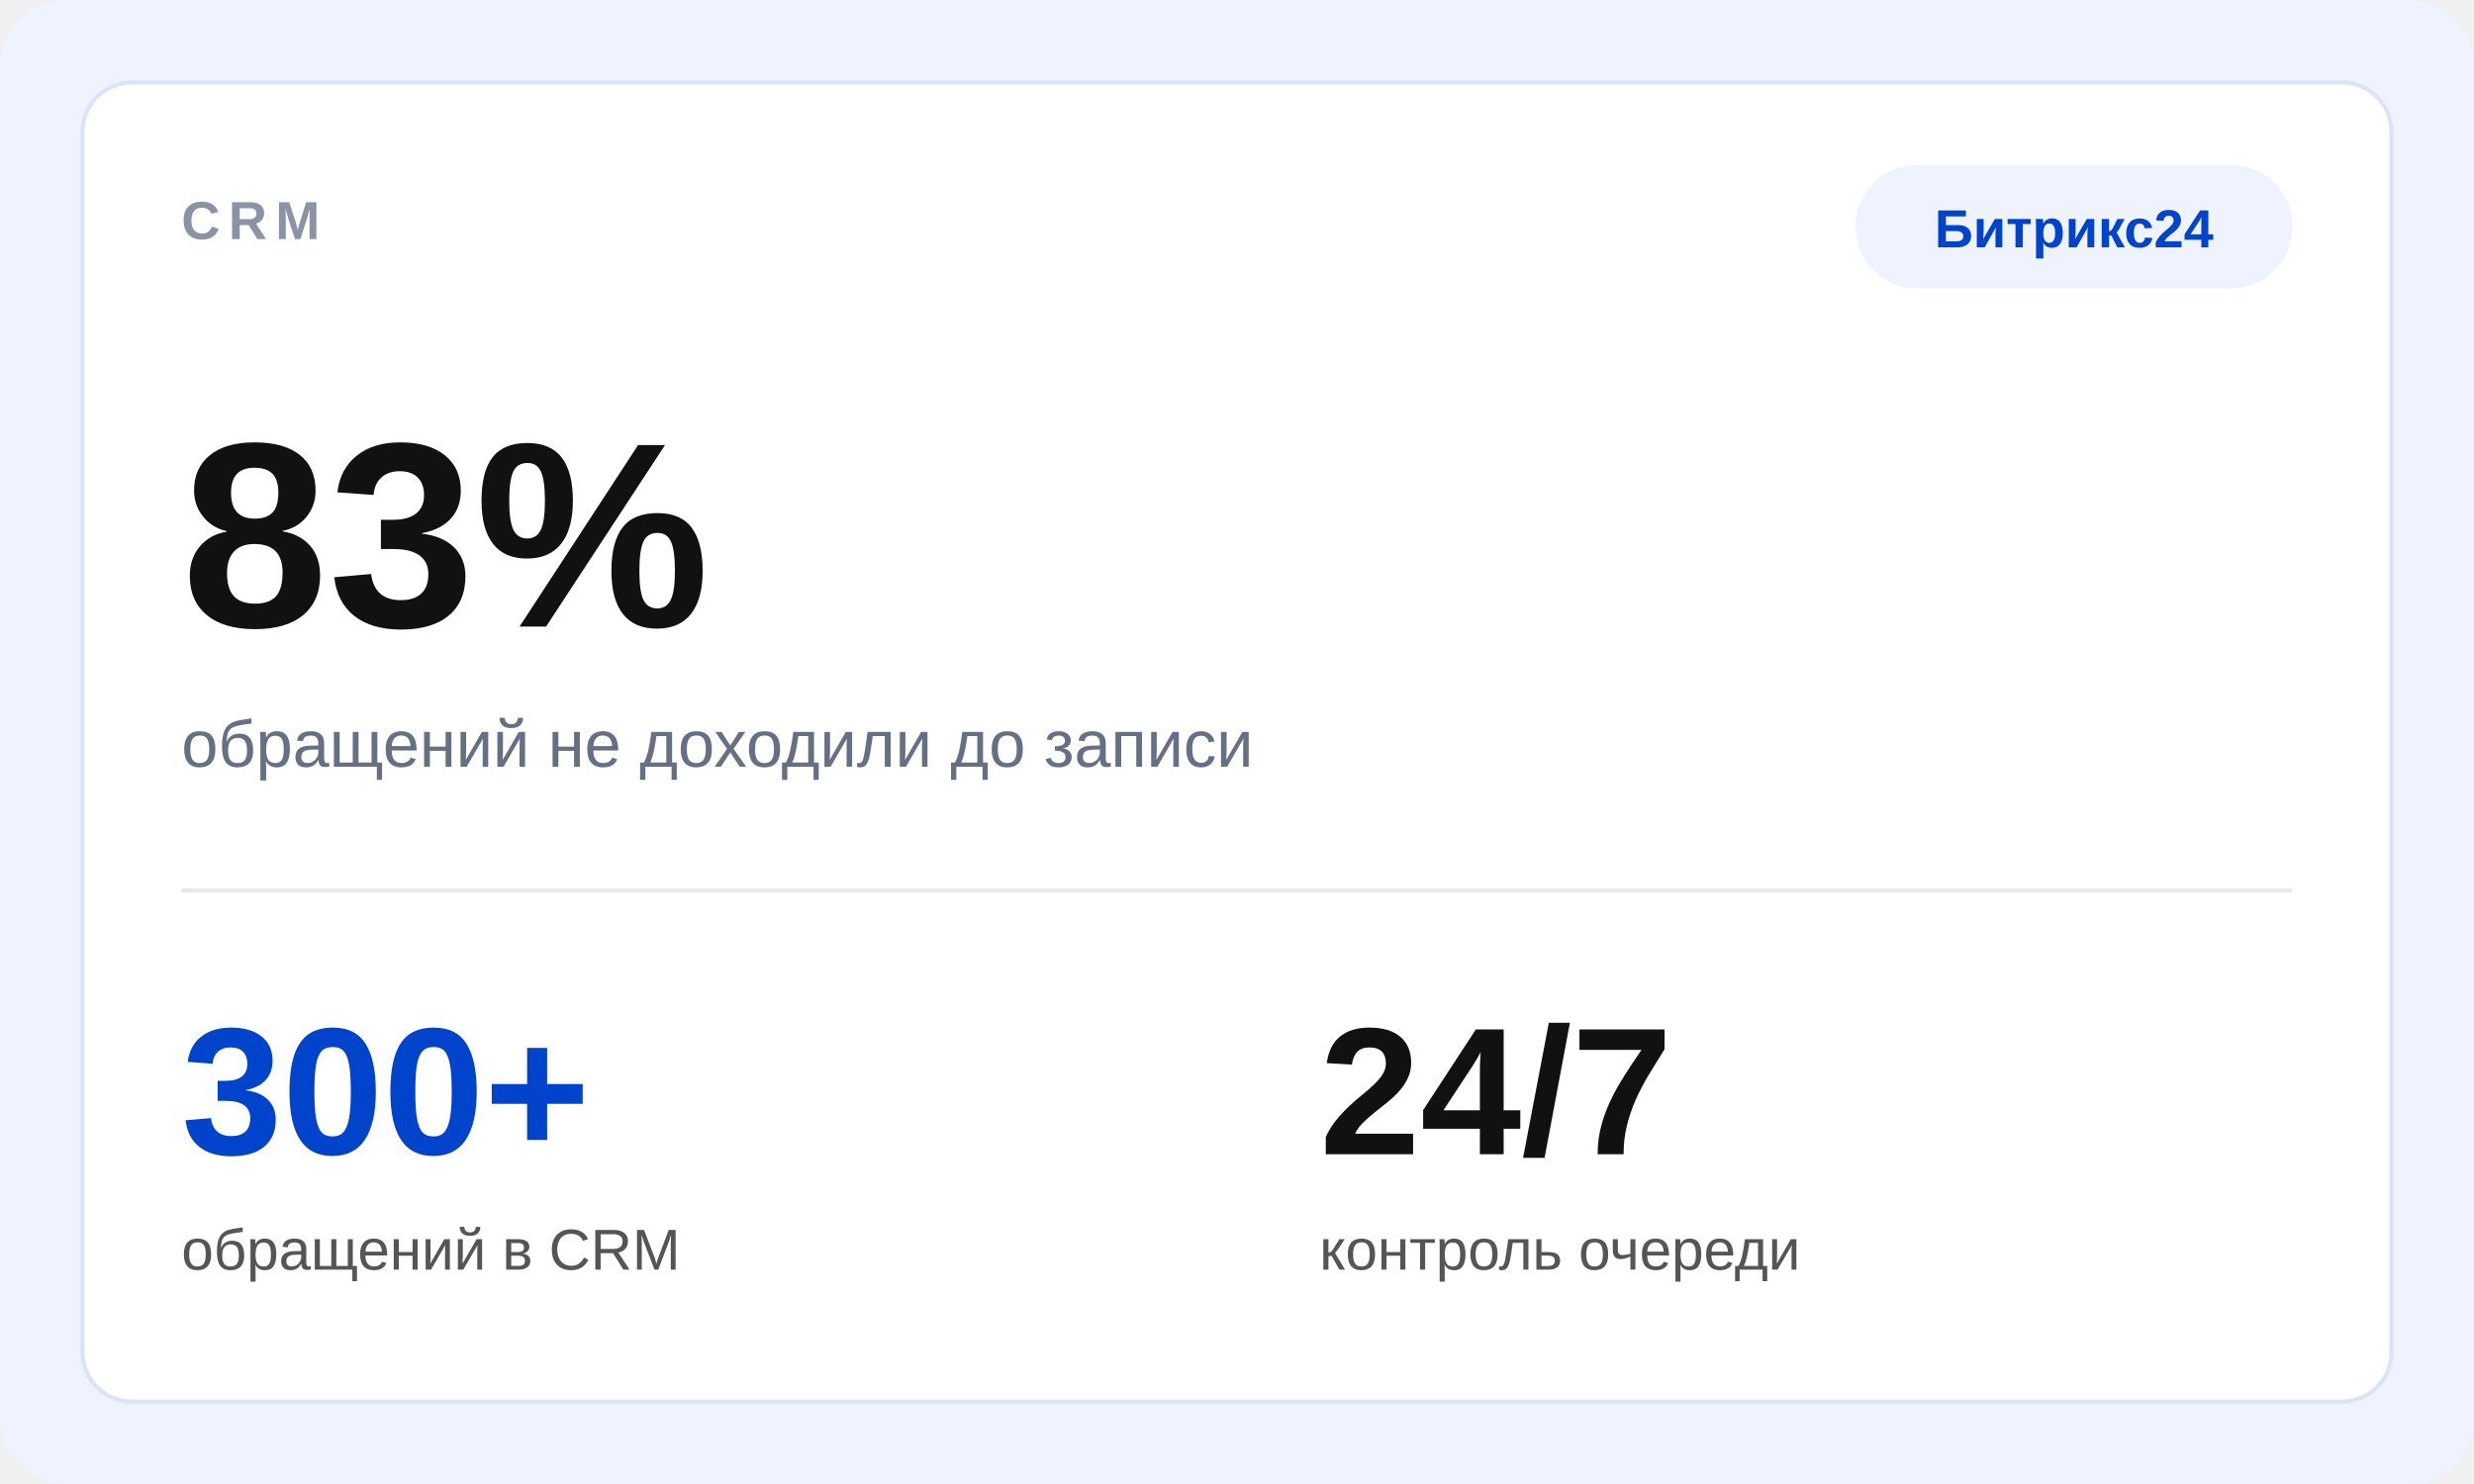
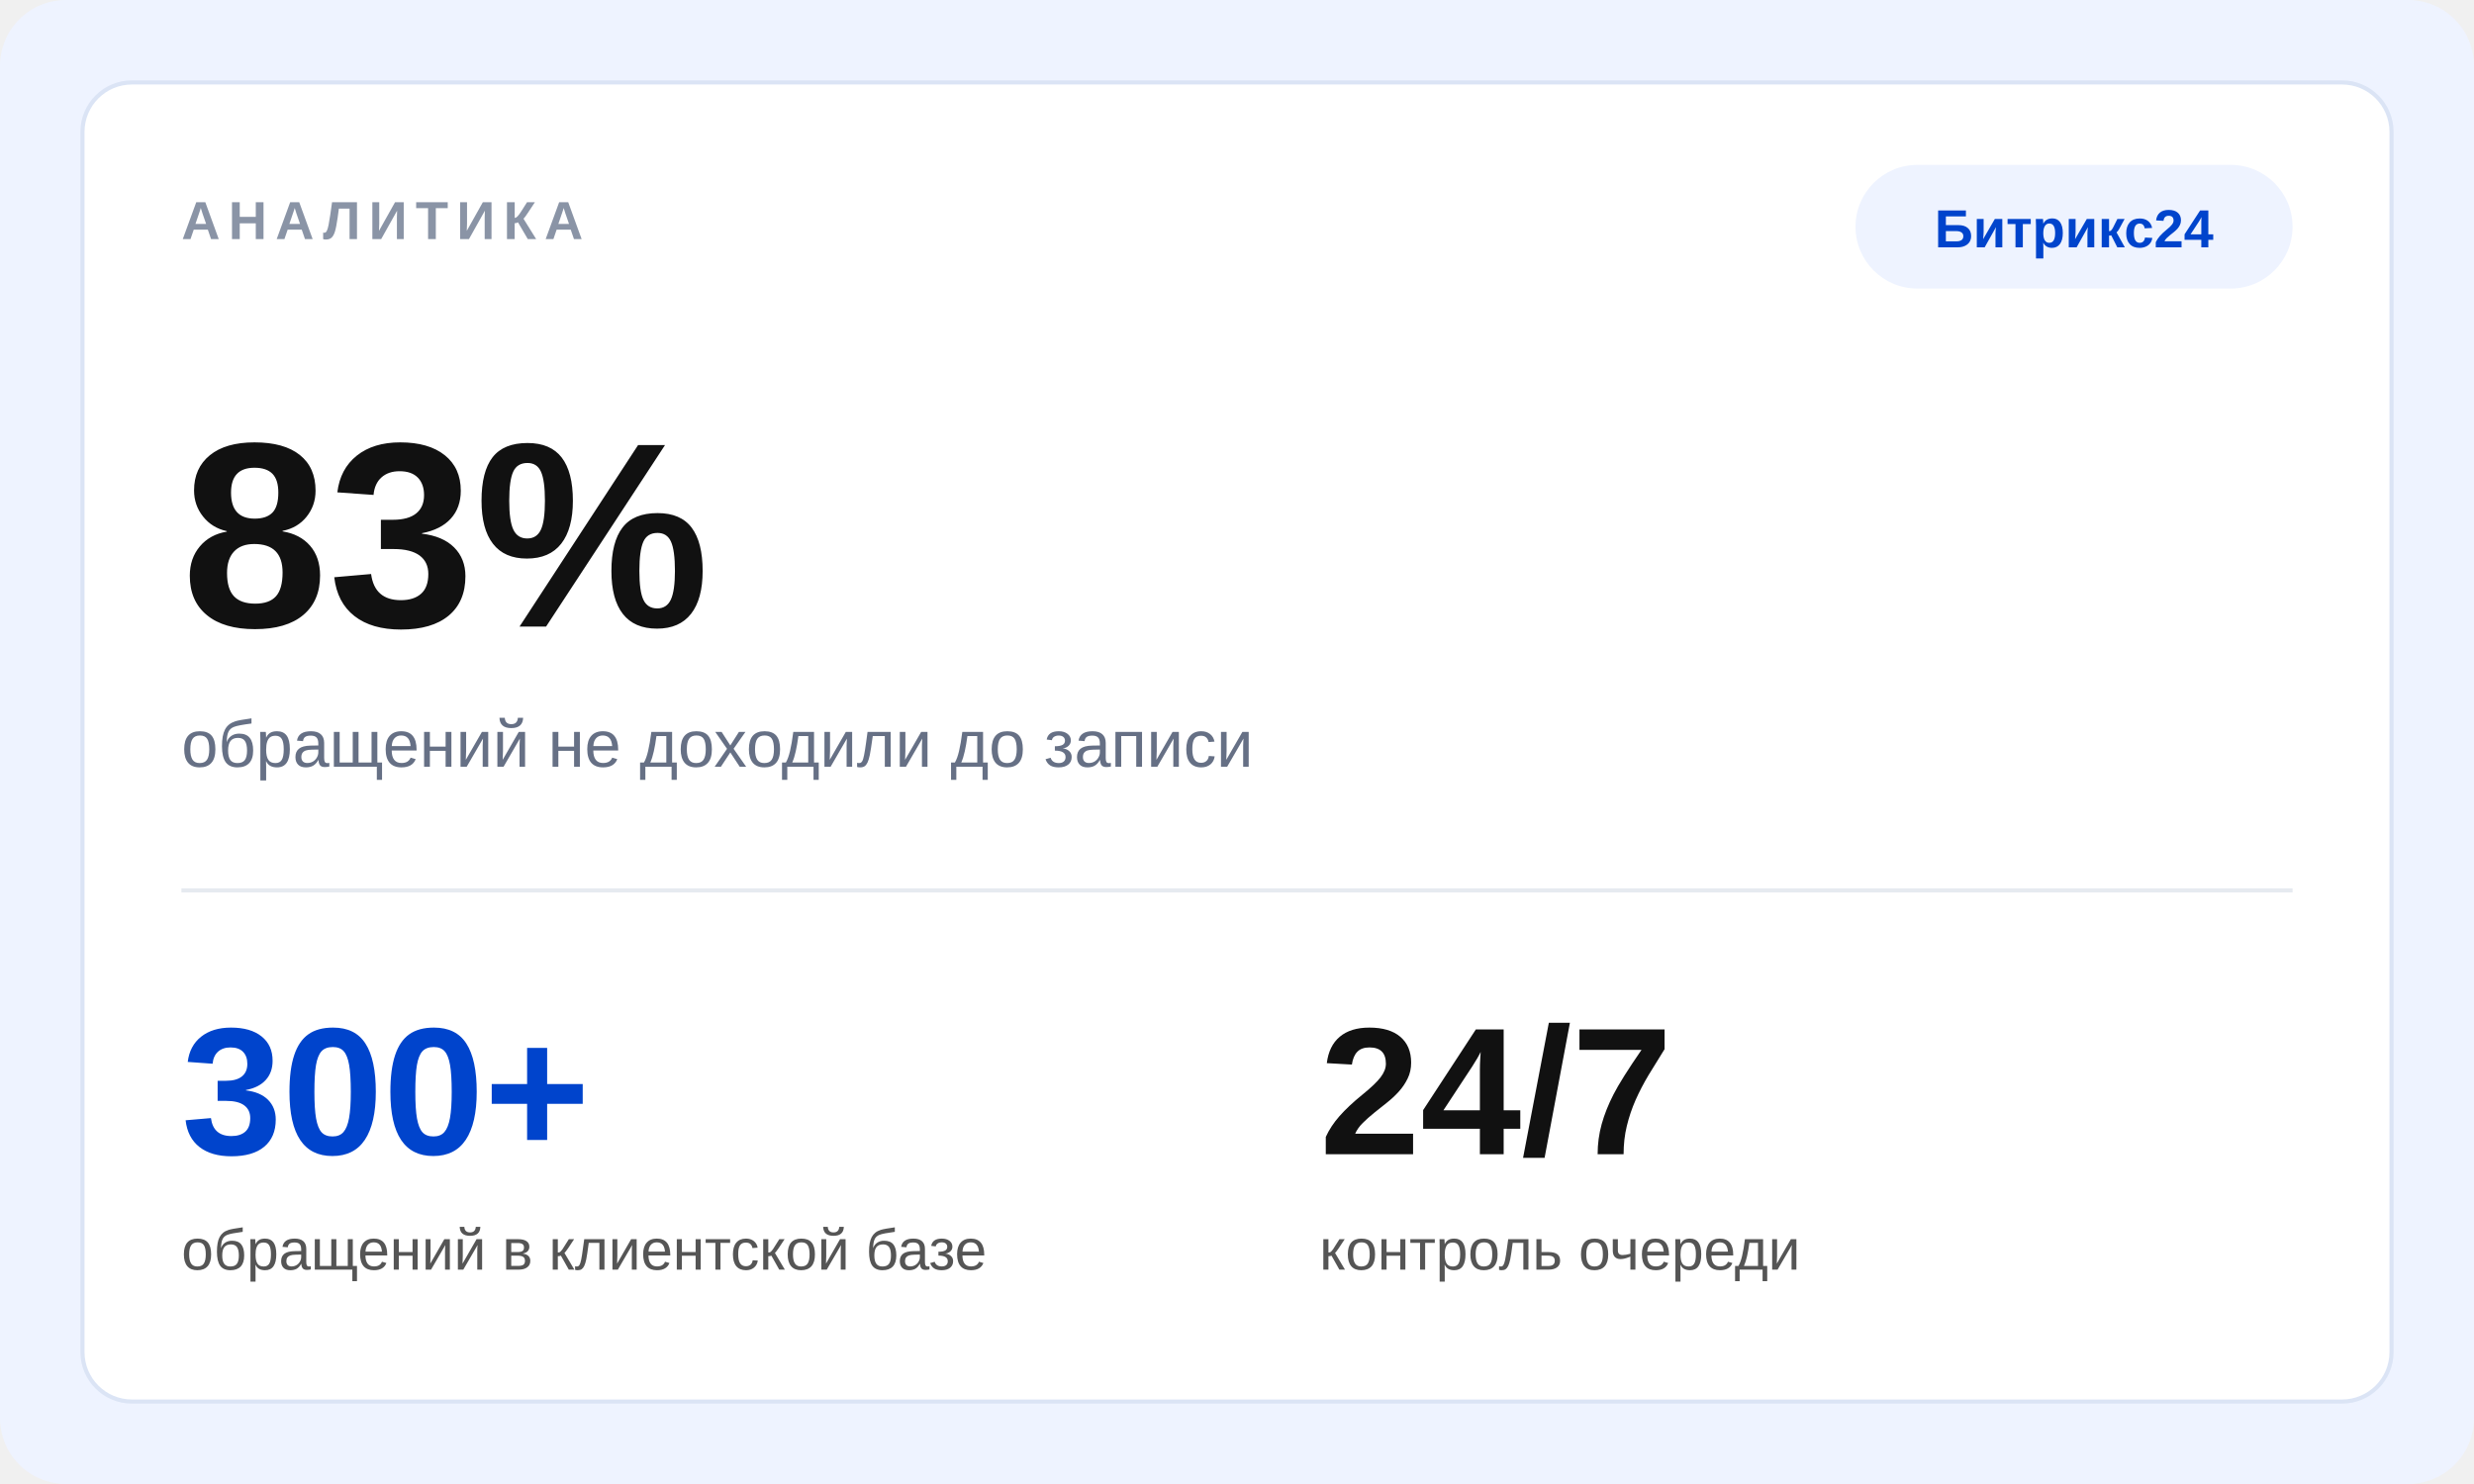
<svg xmlns="http://www.w3.org/2000/svg" viewBox="0 0 600 360" role="img" aria-labelledby="caseCrmTitle caseCrmDesc">
  <rect width="600" height="360" rx="16" fill="#eef3ff" />
  <rect x="20" y="20" width="560" height="320" rx="12" fill="#ffffff" stroke="#dbe4f5" />
-   <text x="44" y="58" font-family="Arial, Helvetica, sans-serif" font-size="13" font-weight="700" letter-spacing="2" fill="#8a94a6">CRM</text>
+   <text x="44" y="58" font-family="Arial, Helvetica, sans-serif" font-size="13" font-weight="700" letter-spacing="2" fill="#8a94a6">АНАЛИТИКА</text>
  <rect x="450" y="40" width="106" height="30" rx="15" fill="#eef3ff" />
  <text x="503" y="60" text-anchor="middle" font-family="Arial, Helvetica, sans-serif" font-size="13" font-weight="700" fill="#0044cc">Битрикс24</text>
  <text x="44" y="152" font-family="Arial, Helvetica, sans-serif" font-size="64" font-weight="700" fill="#111111">83%</text>
  <text x="44" y="186" font-family="Arial, Helvetica, sans-serif" font-size="16" fill="#667085">обращений не доходили до записи</text>
  <line x1="44" y1="216" x2="556" y2="216" stroke="#e6eaf0" stroke-width="1" />
  <text x="44" y="280" font-family="Arial, Helvetica, sans-serif" font-size="44" font-weight="700" fill="#0044cc">300+</text>
-   <text x="44" y="308" font-family="Arial, Helvetica, sans-serif" font-size="14" fill="#555555">обращений в CRM</text>
+   <text x="44" y="308" font-family="Arial, Helvetica, sans-serif" font-size="14" fill="#555555">обращений в клиентской базе</text>
  <text x="320" y="280" font-family="Arial, Helvetica, sans-serif" font-size="44" font-weight="700" fill="#111111">24/7</text>
  <text x="320" y="308" font-family="Arial, Helvetica, sans-serif" font-size="14" fill="#555555">контроль очереди</text>
</svg>
